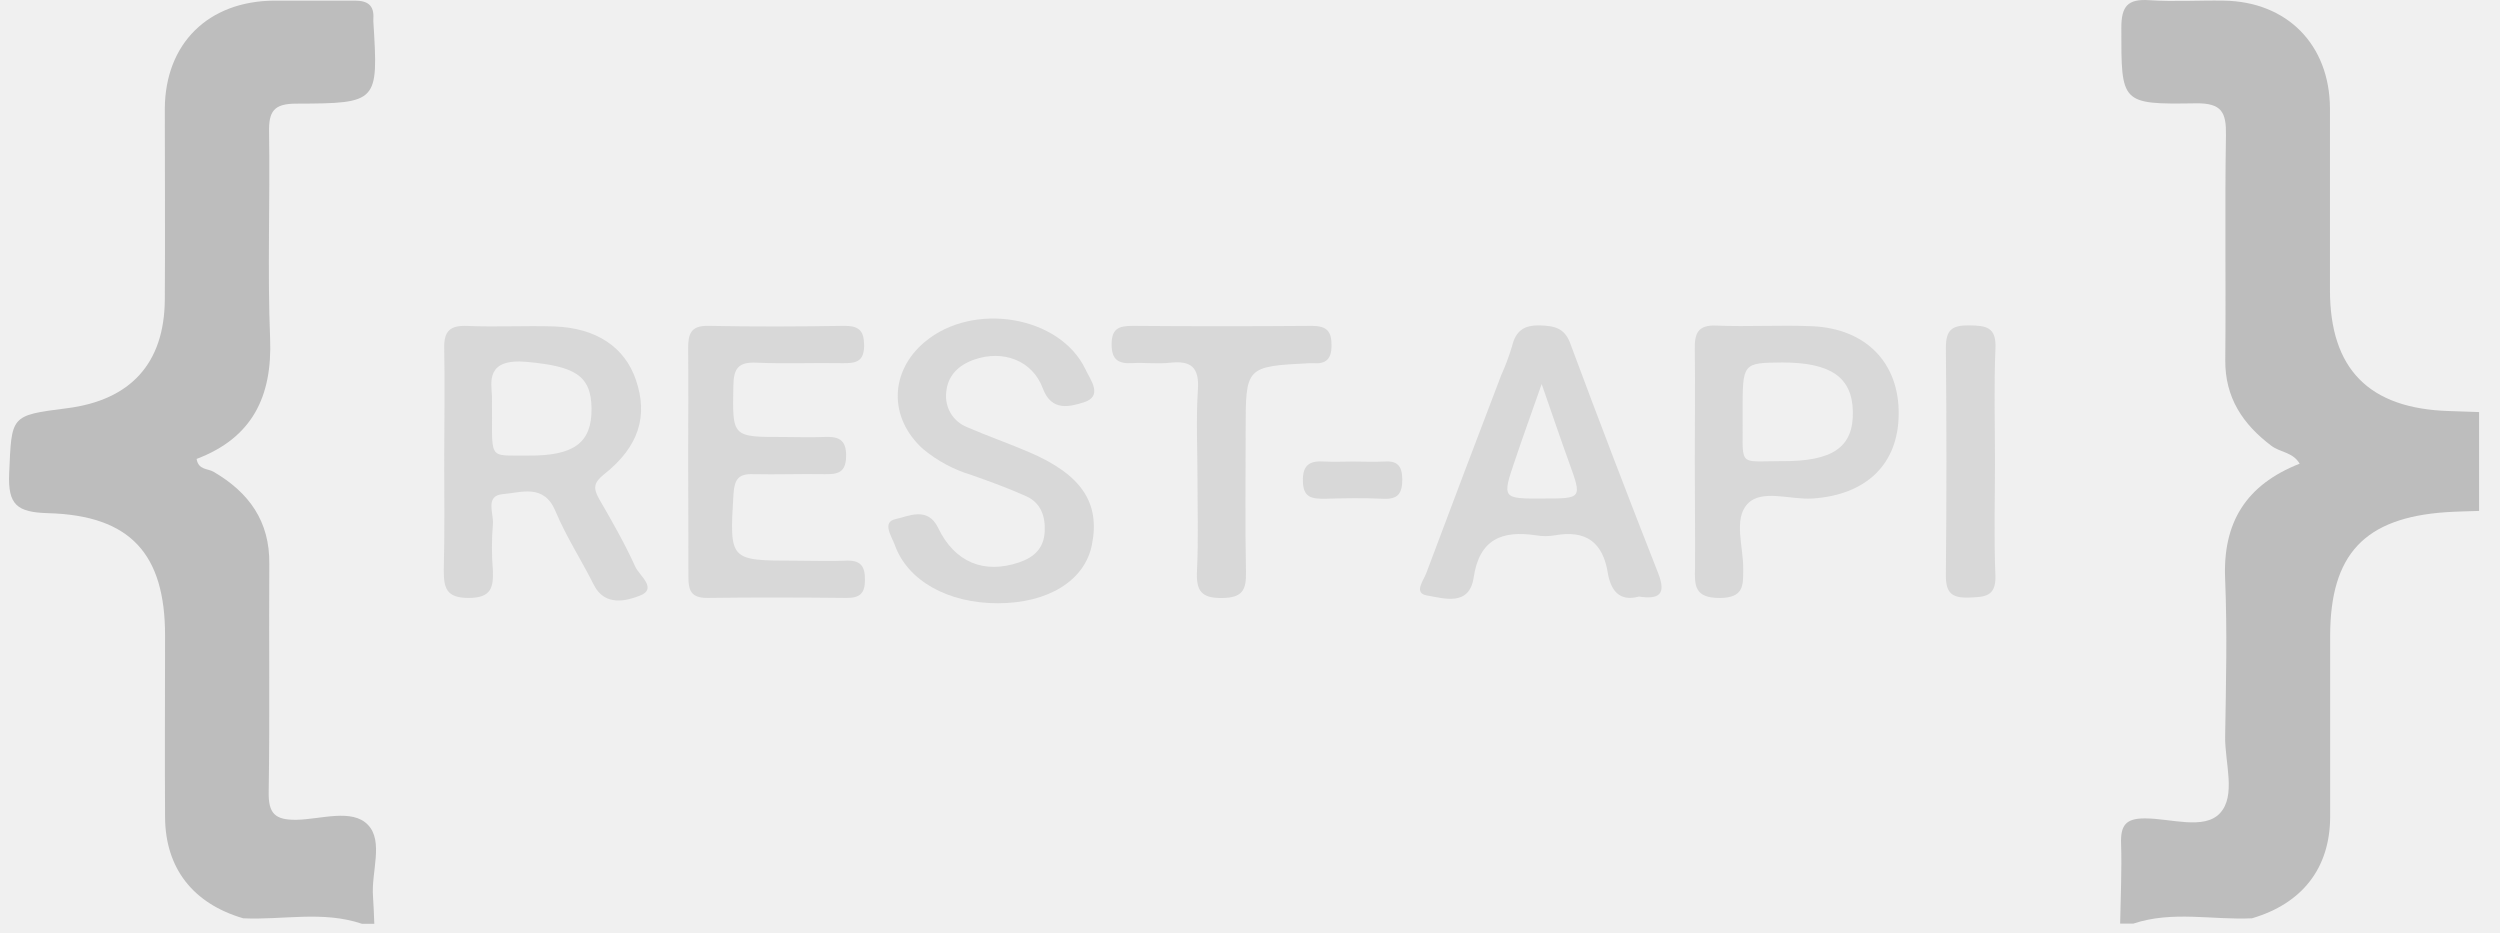
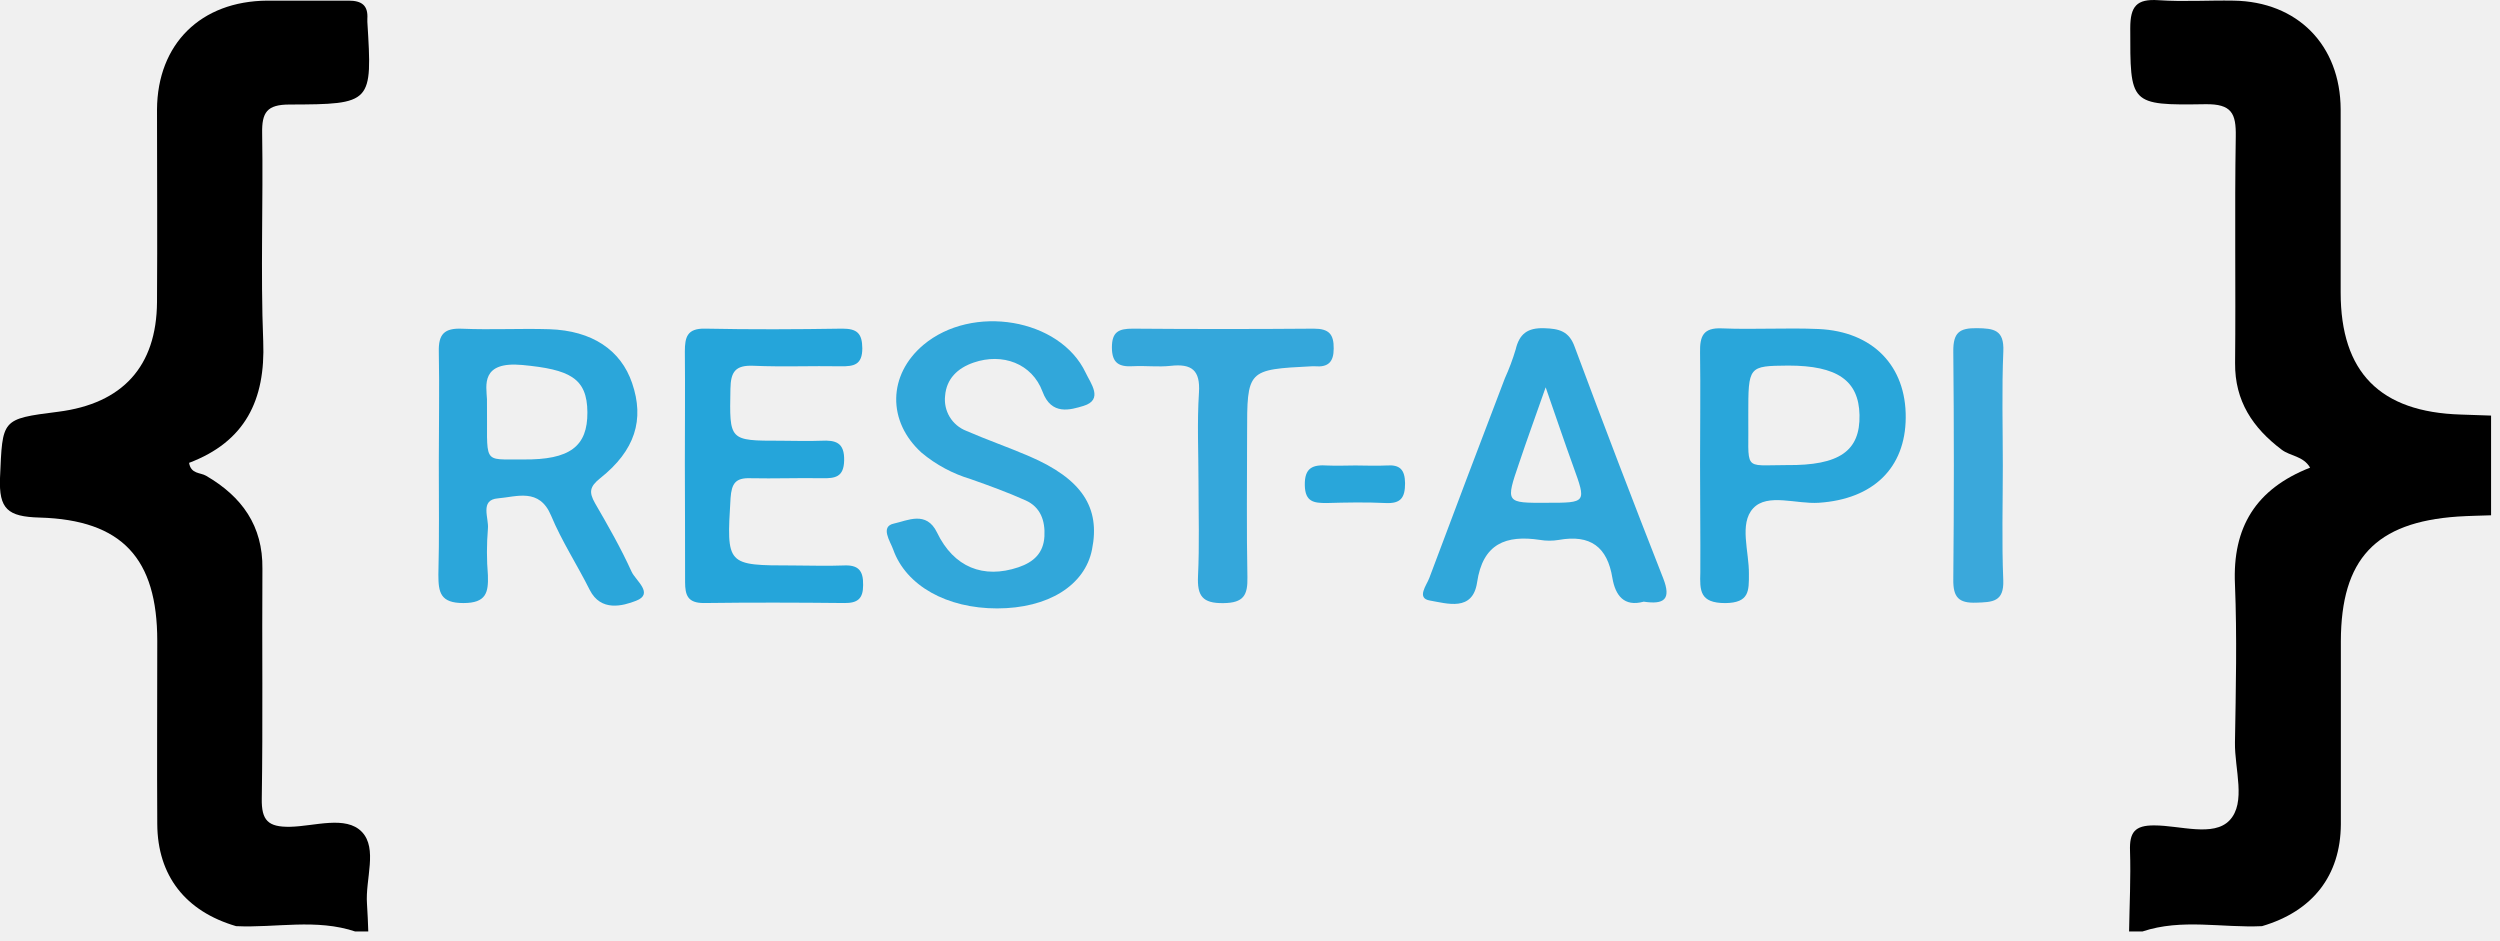
- <svg xmlns="http://www.w3.org/2000/svg" width="118" height="44" viewBox="0 0 118 44" fill="none">
-   <g clip-path="url(#clip0_433_3952)">
-     <path d="M11.48 43.344C9.11 42.65 7.805 40.982 7.791 38.571C7.773 35.71 7.791 32.853 7.791 29.993C7.791 26.145 6.155 24.331 2.281 24.222C0.79 24.181 0.373 23.824 0.432 22.353C0.555 19.615 0.467 19.61 3.155 19.27C6.164 18.889 7.759 17.151 7.779 14.138C7.8 11.126 7.779 8.127 7.779 5.124C7.8 2.052 9.828 0.054 12.934 0.03C14.2 0.03 15.466 0.03 16.744 0.03C17.359 0.03 17.664 0.25 17.623 0.88C17.619 0.928 17.619 0.976 17.623 1.024C17.857 4.834 17.857 4.88 13.98 4.892C12.916 4.892 12.682 5.264 12.7 6.24C12.752 9.487 12.62 12.737 12.749 15.979C12.858 18.719 11.905 20.668 9.28 21.661C9.364 22.191 9.81 22.109 10.074 22.265C11.753 23.241 12.738 24.609 12.711 26.619C12.688 30.204 12.738 33.791 12.682 37.375C12.664 38.398 12.975 38.708 13.998 38.694C15.144 38.673 16.615 38.151 17.365 38.931C18.115 39.711 17.52 41.152 17.605 42.301C17.638 42.735 17.649 43.18 17.667 43.602H17.081C15.235 42.978 13.344 43.432 11.48 43.344Z" fill="#BDBDBD" />
-     <path d="M100.071 43.593C100.092 42.336 100.156 41.076 100.115 39.822C100.086 38.966 100.326 38.62 101.255 38.629C102.454 38.629 104.022 39.18 104.772 38.394C105.563 37.562 105.006 35.997 105.027 34.752C105.068 32.281 105.127 29.808 105.027 27.34C104.907 24.673 106.006 22.883 108.544 21.886C108.221 21.335 107.612 21.35 107.213 21.045C105.859 20.023 105.018 18.768 105.033 16.995C105.068 13.458 105.006 9.921 105.065 6.384C105.083 5.305 104.872 4.86 103.644 4.877C100.08 4.933 100.127 4.877 100.127 1.317C100.127 0.3 100.42 -0.061 101.446 0.009C102.618 0.089 103.79 0.009 104.962 0.03C107.949 0.074 109.959 2.105 109.974 5.112C109.974 7.969 109.974 10.829 109.974 13.687C109.974 17.429 111.82 19.287 115.595 19.401L117.06 19.451V24.114C116.527 24.134 115.99 24.14 115.457 24.175C111.603 24.439 109.991 26.159 109.983 30.013C109.983 32.867 109.983 35.722 109.983 38.579C109.968 40.985 108.658 42.65 106.293 43.344C104.429 43.432 102.539 42.978 100.698 43.593H100.071Z" fill="#BDBDBD" />
-     <path d="M20.967 21.687C20.967 19.929 21.002 18.2 20.967 16.459C20.946 15.639 21.225 15.348 22.057 15.384C23.417 15.442 24.779 15.366 26.139 15.407C28.138 15.472 29.489 16.38 30.014 17.93C30.6 19.636 30.154 21.084 28.522 22.379C28.024 22.778 27.986 23.032 28.279 23.551C28.885 24.598 29.489 25.652 29.987 26.751C30.175 27.168 31.057 27.786 30.198 28.117C29.583 28.355 28.554 28.645 28.029 27.607C27.443 26.435 26.723 25.333 26.221 24.131C25.673 22.816 24.604 23.252 23.736 23.323C22.869 23.393 23.32 24.249 23.264 24.75C23.204 25.473 23.204 26.201 23.264 26.924C23.291 27.724 23.191 28.223 22.119 28.223C21.046 28.223 20.946 27.736 20.946 26.898C20.993 25.157 20.967 23.413 20.967 21.687ZM23.22 18.695C23.262 21.802 22.927 21.482 24.917 21.503C27.101 21.526 27.933 20.893 27.921 19.293C27.909 17.693 27.101 17.291 24.873 17.081C22.916 16.902 23.191 18.045 23.22 18.681V18.695Z" fill="#D8D8D8" />
-     <path d="M47.097 28.474C44.752 28.474 42.836 27.419 42.232 25.716C42.094 25.332 41.605 24.638 42.276 24.5C42.889 24.371 43.782 23.884 44.283 24.922C45.066 26.548 46.452 27.102 48.093 26.548C48.808 26.305 49.266 25.883 49.309 25.104C49.35 24.368 49.128 23.732 48.43 23.419C47.592 23.043 46.725 22.727 45.857 22.422C45.02 22.171 44.241 21.753 43.568 21.194C41.945 19.729 41.98 17.546 43.645 16.142C45.933 14.216 50.039 14.899 51.241 17.446C51.466 17.93 52.091 18.706 51.138 18.996C50.526 19.181 49.638 19.456 49.221 18.331C48.729 17.006 47.343 16.505 45.998 16.968C45.242 17.226 44.723 17.733 44.661 18.524C44.623 18.867 44.698 19.213 44.875 19.509C45.053 19.804 45.323 20.033 45.643 20.16C46.619 20.585 47.627 20.933 48.606 21.355C51.053 22.41 51.938 23.741 51.537 25.719C51.203 27.401 49.482 28.471 47.097 28.474Z" fill="#D8D8D8" />
-     <path d="M77.357 28.158C76.433 28.413 76.032 27.864 75.891 27.056C75.657 25.59 74.857 25.004 73.383 25.268C73.092 25.317 72.795 25.317 72.504 25.268C70.901 25.025 69.825 25.447 69.558 27.255C69.353 28.638 68.155 28.243 67.349 28.105C66.704 27.996 67.199 27.384 67.319 27.056C68.492 23.935 69.664 20.825 70.857 17.71C71.056 17.271 71.225 16.818 71.364 16.356C71.537 15.626 71.918 15.336 72.694 15.36C73.397 15.38 73.866 15.497 74.127 16.239C75.479 19.871 76.86 23.481 78.271 27.07C78.655 28.055 78.309 28.301 77.357 28.158ZM72.767 18.126C72.281 19.518 71.888 20.588 71.528 21.666C70.886 23.539 70.889 23.542 72.835 23.53C74.684 23.53 74.675 23.53 74.057 21.819C73.65 20.696 73.269 19.565 72.767 18.126Z" fill="#D8D8D8" />
-     <path d="M79.994 21.713C79.994 19.975 80.017 18.235 79.994 16.497C79.979 15.741 80.132 15.324 81.026 15.368C82.526 15.43 84.035 15.333 85.539 15.398C88.085 15.512 89.642 17.133 89.618 19.553C89.601 21.898 88.1 23.363 85.548 23.53C84.498 23.6 83.147 23.067 82.479 23.788C81.811 24.509 82.295 25.816 82.28 26.868C82.28 27.651 82.303 28.21 81.178 28.225C79.974 28.225 79.979 27.639 80.006 26.786C80.015 25.095 79.994 23.404 79.994 21.713ZM82.251 19.421C82.292 22.097 81.925 21.766 84.05 21.766C86.518 21.792 87.49 21.104 87.455 19.421C87.42 17.807 86.415 17.109 84.12 17.109C82.251 17.127 82.251 17.127 82.251 19.421Z" fill="#D8D8D8" />
-     <path d="M32.481 21.687C32.481 19.928 32.499 18.197 32.481 16.453C32.481 15.77 32.593 15.366 33.425 15.38C35.567 15.424 37.71 15.415 39.852 15.38C40.544 15.38 40.781 15.603 40.787 16.3C40.787 17.077 40.391 17.15 39.779 17.142C38.416 17.118 37.05 17.177 35.69 17.118C34.849 17.083 34.627 17.394 34.615 18.202C34.571 20.626 34.536 20.626 36.959 20.626C37.592 20.626 38.228 20.652 38.858 20.626C39.541 20.591 39.957 20.708 39.937 21.552C39.919 22.335 39.509 22.39 38.908 22.381C37.789 22.361 36.669 22.405 35.55 22.381C34.849 22.355 34.671 22.631 34.621 23.308C34.433 26.464 34.41 26.461 37.551 26.464C38.328 26.464 39.11 26.496 39.896 26.464C40.593 26.426 40.84 26.692 40.825 27.387C40.825 28.02 40.567 28.228 39.946 28.222C37.754 28.199 35.55 28.193 33.372 28.222C32.619 28.222 32.493 27.862 32.493 27.235C32.496 25.359 32.484 23.518 32.481 21.687Z" fill="#D8D8D8" />
-     <path d="M56.521 22.596C56.521 21.192 56.45 19.783 56.541 18.382C56.612 17.324 56.204 17.01 55.214 17.122C54.628 17.186 54.041 17.107 53.455 17.139C52.805 17.177 52.468 16.998 52.468 16.26C52.468 15.521 52.793 15.381 53.447 15.381C56.272 15.404 59.096 15.404 61.919 15.381C62.625 15.381 62.857 15.639 62.848 16.316C62.848 16.949 62.581 17.195 61.969 17.142C61.92 17.138 61.871 17.138 61.822 17.142C58.795 17.297 58.795 17.297 58.795 20.328C58.795 22.558 58.766 24.785 58.81 27.012C58.827 27.848 58.64 28.214 57.693 28.226C56.694 28.243 56.456 27.877 56.497 26.965C56.568 25.497 56.521 24.05 56.521 22.596Z" fill="#D8D8D8" />
-     <path d="M94.163 21.793C94.163 23.581 94.11 25.369 94.183 27.153C94.222 28.173 93.677 28.179 92.921 28.205C92.094 28.235 91.836 27.95 91.845 27.13C91.88 23.558 91.88 19.986 91.845 16.413C91.845 15.563 92.138 15.349 92.944 15.358C93.75 15.367 94.228 15.44 94.186 16.436C94.11 18.221 94.163 20.009 94.163 21.793Z" fill="#D8D8D8" />
-     <path d="M63.864 21.784C64.35 21.784 64.837 21.81 65.329 21.784C65.95 21.739 66.179 21.983 66.188 22.613C66.188 23.29 65.991 23.577 65.279 23.542C64.359 23.498 63.436 23.515 62.513 23.542C61.926 23.542 61.51 23.495 61.496 22.712C61.478 21.877 61.88 21.739 62.562 21.786C62.99 21.807 63.439 21.784 63.864 21.784Z" fill="#D8D8D8" />
+ <svg xmlns="http://www.w3.org/2000/svg" width="117" height="44" viewBox="0 0 117 44" fill="none">
+   <g clip-path="url(#clip0_1444_4988)">
+     <path d="M11.05 43.344C8.679 42.65 7.375 40.982 7.36 38.571C7.343 35.71 7.36 32.853 7.36 29.993C7.36 26.145 5.725 24.331 1.851 24.222C0.359 24.181 -0.057 23.824 0.001 22.353C0.124 19.615 0.037 19.61 2.724 19.27C5.734 18.889 7.328 17.151 7.348 14.138C7.369 11.126 7.348 8.127 7.348 5.124C7.369 2.052 9.397 0.054 12.503 0.03C13.769 0.03 15.035 0.03 16.313 0.03C16.928 0.03 17.233 0.25 17.192 0.88C17.188 0.928 17.188 0.976 17.192 1.024C17.427 4.834 17.427 4.88 13.55 4.892C12.486 4.892 12.251 5.264 12.269 6.24C12.322 9.487 12.19 12.737 12.319 15.979C12.427 18.719 11.475 20.668 8.849 21.661C8.934 22.191 9.379 22.109 9.643 22.265C11.322 23.241 12.307 24.609 12.281 26.619C12.257 30.204 12.307 33.791 12.251 37.375C12.234 38.398 12.544 38.708 13.567 38.694C14.713 38.673 16.184 38.151 16.934 38.931C17.685 39.711 17.09 41.152 17.175 42.301C17.207 42.735 17.219 43.18 17.236 43.602H16.65C14.804 42.978 12.914 43.432 11.05 43.344Z" fill="black" />
+     <path d="M99.641 43.593C99.661 42.336 99.726 41.076 99.685 39.822C99.655 38.966 99.896 38.62 100.825 38.629C102.023 38.629 103.591 39.18 104.341 38.394C105.133 37.562 104.576 35.997 104.596 34.752C104.637 32.281 104.696 29.808 104.596 27.34C104.476 24.673 105.575 22.883 108.113 21.886C107.791 21.335 107.181 21.35 106.782 21.045C105.429 20.023 104.587 18.768 104.602 16.995C104.637 13.458 104.576 9.921 104.634 6.384C104.652 5.305 104.441 4.86 103.213 4.877C99.649 4.933 99.696 4.877 99.696 1.317C99.696 0.3 99.989 -0.061 101.015 0.009C102.187 0.089 103.36 0.009 104.532 0.03C107.518 0.074 109.528 2.105 109.543 5.112C109.543 7.969 109.543 10.829 109.543 13.687C109.543 17.429 111.389 19.287 115.164 19.401L116.629 19.451V24.114C116.096 24.134 115.56 24.14 115.026 24.175C111.173 24.439 109.561 26.159 109.552 30.013C109.552 32.867 109.552 35.722 109.552 38.579C109.537 40.985 108.227 42.65 105.862 43.344C103.998 43.432 102.108 42.978 100.268 43.593H99.641Z" fill="black" />
+     <path d="M20.536 21.687C20.536 19.929 20.571 18.2 20.536 16.459C20.516 15.639 20.794 15.348 21.626 15.384C22.986 15.442 24.349 15.366 25.709 15.407C27.707 15.472 29.058 16.38 29.583 17.93C30.169 19.636 29.724 21.084 28.091 22.379C27.593 22.778 27.555 23.032 27.848 23.551C28.455 24.598 29.058 25.652 29.556 26.751C29.744 27.168 30.626 27.786 29.767 28.117C29.152 28.355 28.123 28.645 27.599 27.607C27.013 26.435 26.292 25.333 25.791 24.131C25.243 22.816 24.173 23.252 23.305 23.323C22.438 23.393 22.889 24.249 22.834 24.75C22.774 25.473 22.774 26.201 22.834 26.924C22.86 27.724 22.761 28.223 21.688 28.223C20.615 28.223 20.516 27.736 20.516 26.898C20.562 25.157 20.536 23.413 20.536 21.687ZM22.79 18.695C22.831 21.802 22.497 21.482 24.487 21.503C26.67 21.526 27.502 20.893 27.49 19.293C27.479 17.693 26.67 17.291 24.443 17.081C22.485 16.902 22.761 18.045 22.79 18.681V18.695Z" fill="#2BA6DA" />
+     <path d="M46.666 28.474C44.322 28.474 42.405 27.419 41.801 25.716C41.664 25.332 41.174 24.638 41.845 24.5C42.458 24.371 43.352 23.884 43.853 24.922C44.635 26.548 46.022 27.102 47.663 26.548C48.378 26.305 48.835 25.883 48.879 25.104C48.92 24.368 48.697 23.732 48 23.419C47.161 23.043 46.294 22.727 45.427 22.422C44.589 22.171 43.81 21.753 43.138 21.194C41.514 19.729 41.549 17.546 43.214 16.142C45.503 14.216 49.608 14.899 50.81 17.446C51.036 17.93 51.66 18.706 50.708 18.996C50.095 19.181 49.207 19.456 48.791 18.331C48.298 17.006 46.912 16.505 45.567 16.968C44.811 17.226 44.292 17.733 44.231 18.524C44.192 18.867 44.267 19.213 44.444 19.509C44.622 19.804 44.892 20.033 45.213 20.16C46.188 20.585 47.197 20.933 48.175 21.355C50.623 22.41 51.508 23.741 51.106 25.719C50.772 27.401 49.052 28.471 46.666 28.474Z" fill="#31A7DA" />
+     <path d="M76.926 28.158C76.003 28.413 75.601 27.864 75.461 27.056C75.226 25.59 74.426 25.004 72.952 25.268C72.661 25.317 72.364 25.317 72.073 25.268C70.47 25.025 69.394 25.447 69.128 27.255C68.923 28.638 67.724 28.243 66.918 28.105C66.273 27.996 66.769 27.384 66.889 27.056C68.061 23.935 69.233 20.825 70.426 17.71C70.625 17.271 70.795 16.818 70.933 16.356C71.106 15.626 71.487 15.336 72.263 15.36C72.967 15.38 73.436 15.497 73.697 16.239C75.049 19.871 76.43 23.481 77.84 27.07C78.224 28.055 77.879 28.301 76.926 28.158ZM72.337 18.126C71.85 19.518 71.457 20.588 71.097 21.666C70.455 23.539 70.458 23.542 72.404 23.53C74.253 23.53 74.245 23.53 73.626 21.819C73.219 20.696 72.838 19.565 72.337 18.126Z" fill="#30A7DA" />
+     <path d="M79.563 21.713C79.563 19.975 79.587 18.235 79.563 16.497C79.549 15.741 79.701 15.324 80.595 15.368C82.096 15.43 83.605 15.333 85.108 15.398C87.655 15.512 89.211 17.133 89.188 19.553C89.17 21.898 87.669 23.363 85.117 23.53C84.068 23.6 82.717 23.067 82.049 23.788C81.38 24.509 81.864 25.816 81.849 26.868C81.849 27.651 81.873 28.21 80.747 28.225C79.543 28.225 79.549 27.639 79.575 26.786C79.584 25.095 79.563 23.404 79.563 21.713ZM81.82 19.421C81.861 22.097 81.495 21.766 83.619 21.766C86.087 21.792 87.06 21.104 87.025 19.421C86.99 17.807 85.984 17.109 83.69 17.109C81.82 17.127 81.82 17.127 81.82 19.421Z" fill="#29A6DA" />
+     <path d="M32.051 21.687C32.051 19.928 32.068 18.197 32.051 16.453C32.051 15.77 32.162 15.366 32.994 15.38C35.137 15.424 37.279 15.415 39.421 15.38C40.113 15.38 40.35 15.603 40.356 16.3C40.356 17.077 39.96 17.15 39.348 17.142C37.985 17.118 36.62 17.177 35.26 17.118C34.419 17.083 34.196 17.394 34.184 18.202C34.14 20.626 34.105 20.626 36.529 20.626C37.162 20.626 37.798 20.652 38.428 20.626C39.111 20.591 39.527 20.708 39.506 21.552C39.489 22.335 39.078 22.39 38.478 22.381C37.358 22.361 36.239 22.405 35.119 22.381C34.419 22.355 34.24 22.631 34.19 23.308C34.003 26.464 33.979 26.461 37.121 26.464C37.897 26.464 38.68 26.496 39.465 26.464C40.163 26.426 40.409 26.692 40.394 27.387C40.394 28.02 40.136 28.228 39.515 28.222C37.323 28.199 35.119 28.193 32.942 28.222C32.188 28.222 32.062 27.862 32.062 27.235C32.065 25.359 32.054 23.518 32.051 21.687Z" fill="#25A5DA" />
+     <path d="M56.09 22.596C56.09 21.192 56.02 19.783 56.111 18.382C56.181 17.324 55.774 17.01 54.783 17.122C54.197 17.186 53.611 17.107 53.025 17.139C52.374 17.177 52.037 16.998 52.037 16.26C52.037 15.521 52.362 15.381 53.016 15.381C55.841 15.404 58.665 15.404 61.488 15.381C62.194 15.381 62.426 15.639 62.417 16.316C62.417 16.949 62.151 17.195 61.538 17.142C61.489 17.138 61.44 17.138 61.392 17.142C58.364 17.297 58.364 17.297 58.364 20.328C58.364 22.558 58.335 24.785 58.379 27.012C58.397 27.848 58.209 28.214 57.262 28.226C56.263 28.243 56.026 27.877 56.067 26.965C56.137 25.497 56.09 24.05 56.09 22.596Z" fill="#34A7DB" />
+     <path d="M93.732 21.793C93.732 23.581 93.68 25.369 93.753 27.153C93.791 28.173 93.246 28.179 92.49 28.205C91.663 28.235 91.406 27.95 91.414 27.13C91.449 23.558 91.449 19.986 91.414 16.413C91.414 15.563 91.707 15.349 92.513 15.358C93.319 15.367 93.797 15.44 93.756 16.436C93.68 18.221 93.732 20.009 93.732 21.793Z" fill="#3AA8DB" />
+     <path d="M63.433 21.784C63.919 21.784 64.406 21.81 64.898 21.784C65.519 21.739 65.748 21.983 65.757 22.613C65.757 23.29 65.561 23.577 64.848 23.542C63.928 23.498 63.005 23.515 62.082 23.542C61.496 23.542 61.08 23.495 61.065 22.712C61.047 21.877 61.449 21.739 62.132 21.786C62.56 21.807 63.008 21.784 63.433 21.784Z" fill="#29A6DA" />
  </g>
  <defs>
-     <clipPath id="clip0_433_3952">
-       <rect width="116.582" height="43.593" fill="white" transform="translate(0.430664)" />
+     <clipPath id="clip0_1444_4988">
+       <rect width="116.582" height="43.593" fill="white" />
    </clipPath>
  </defs>
</svg>
